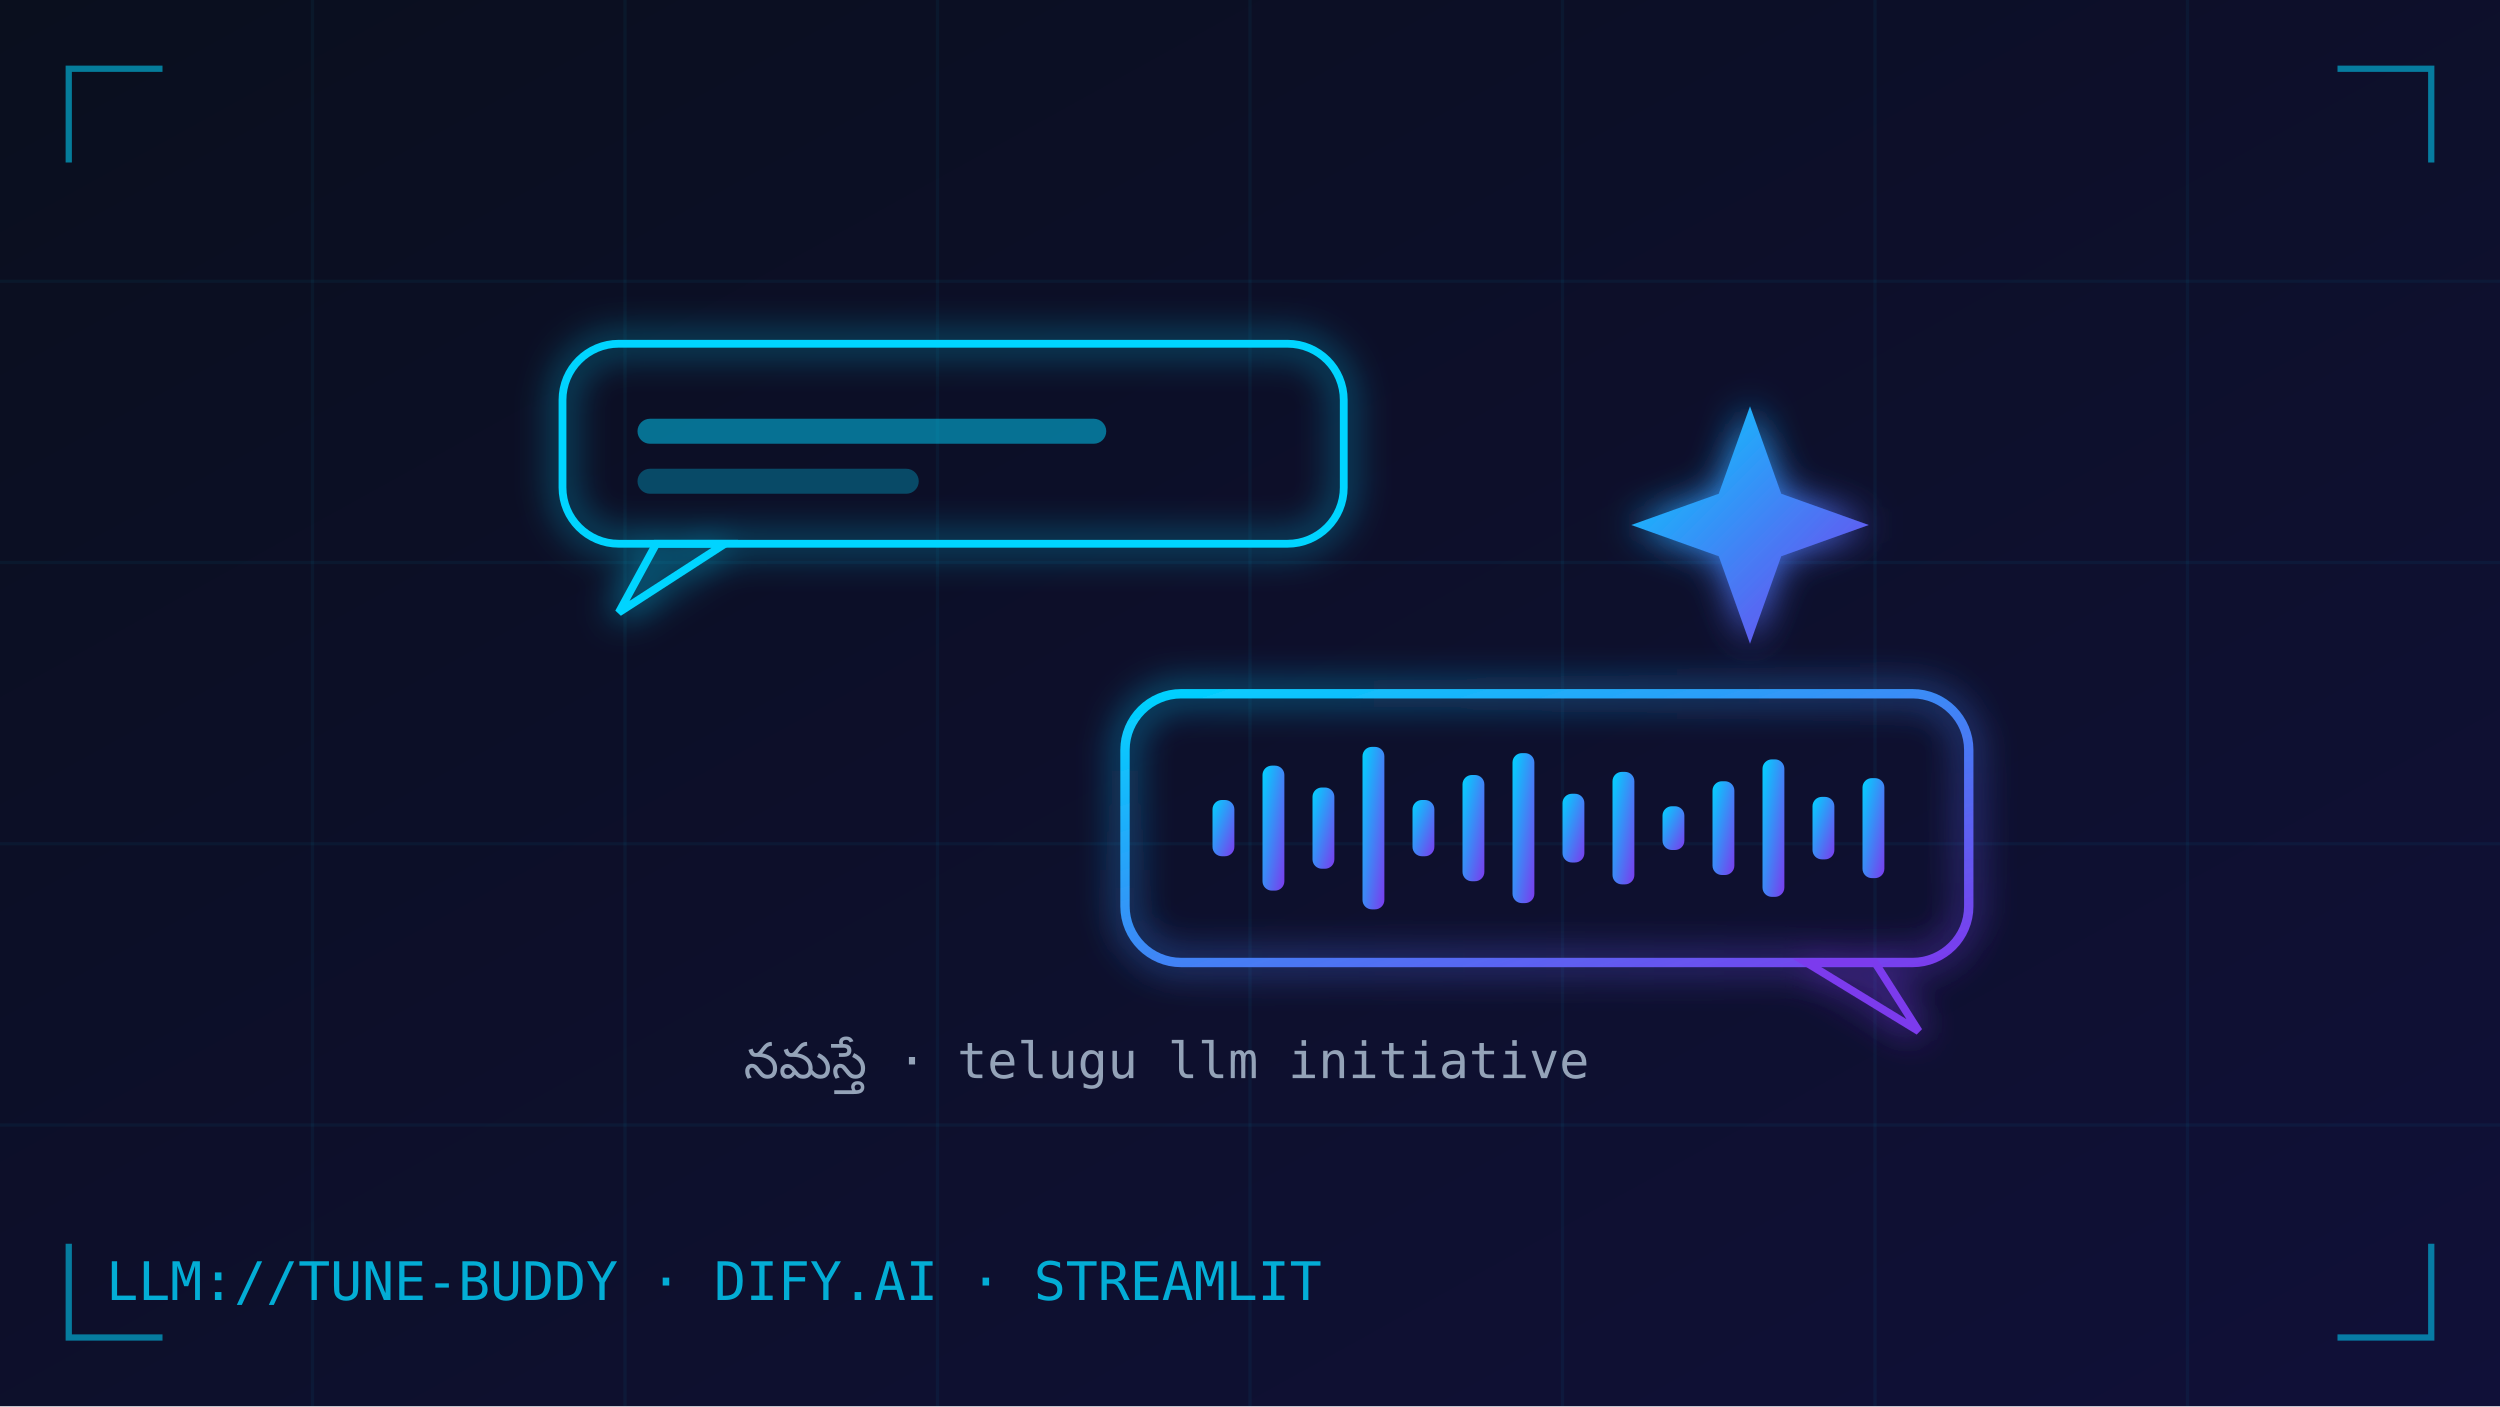
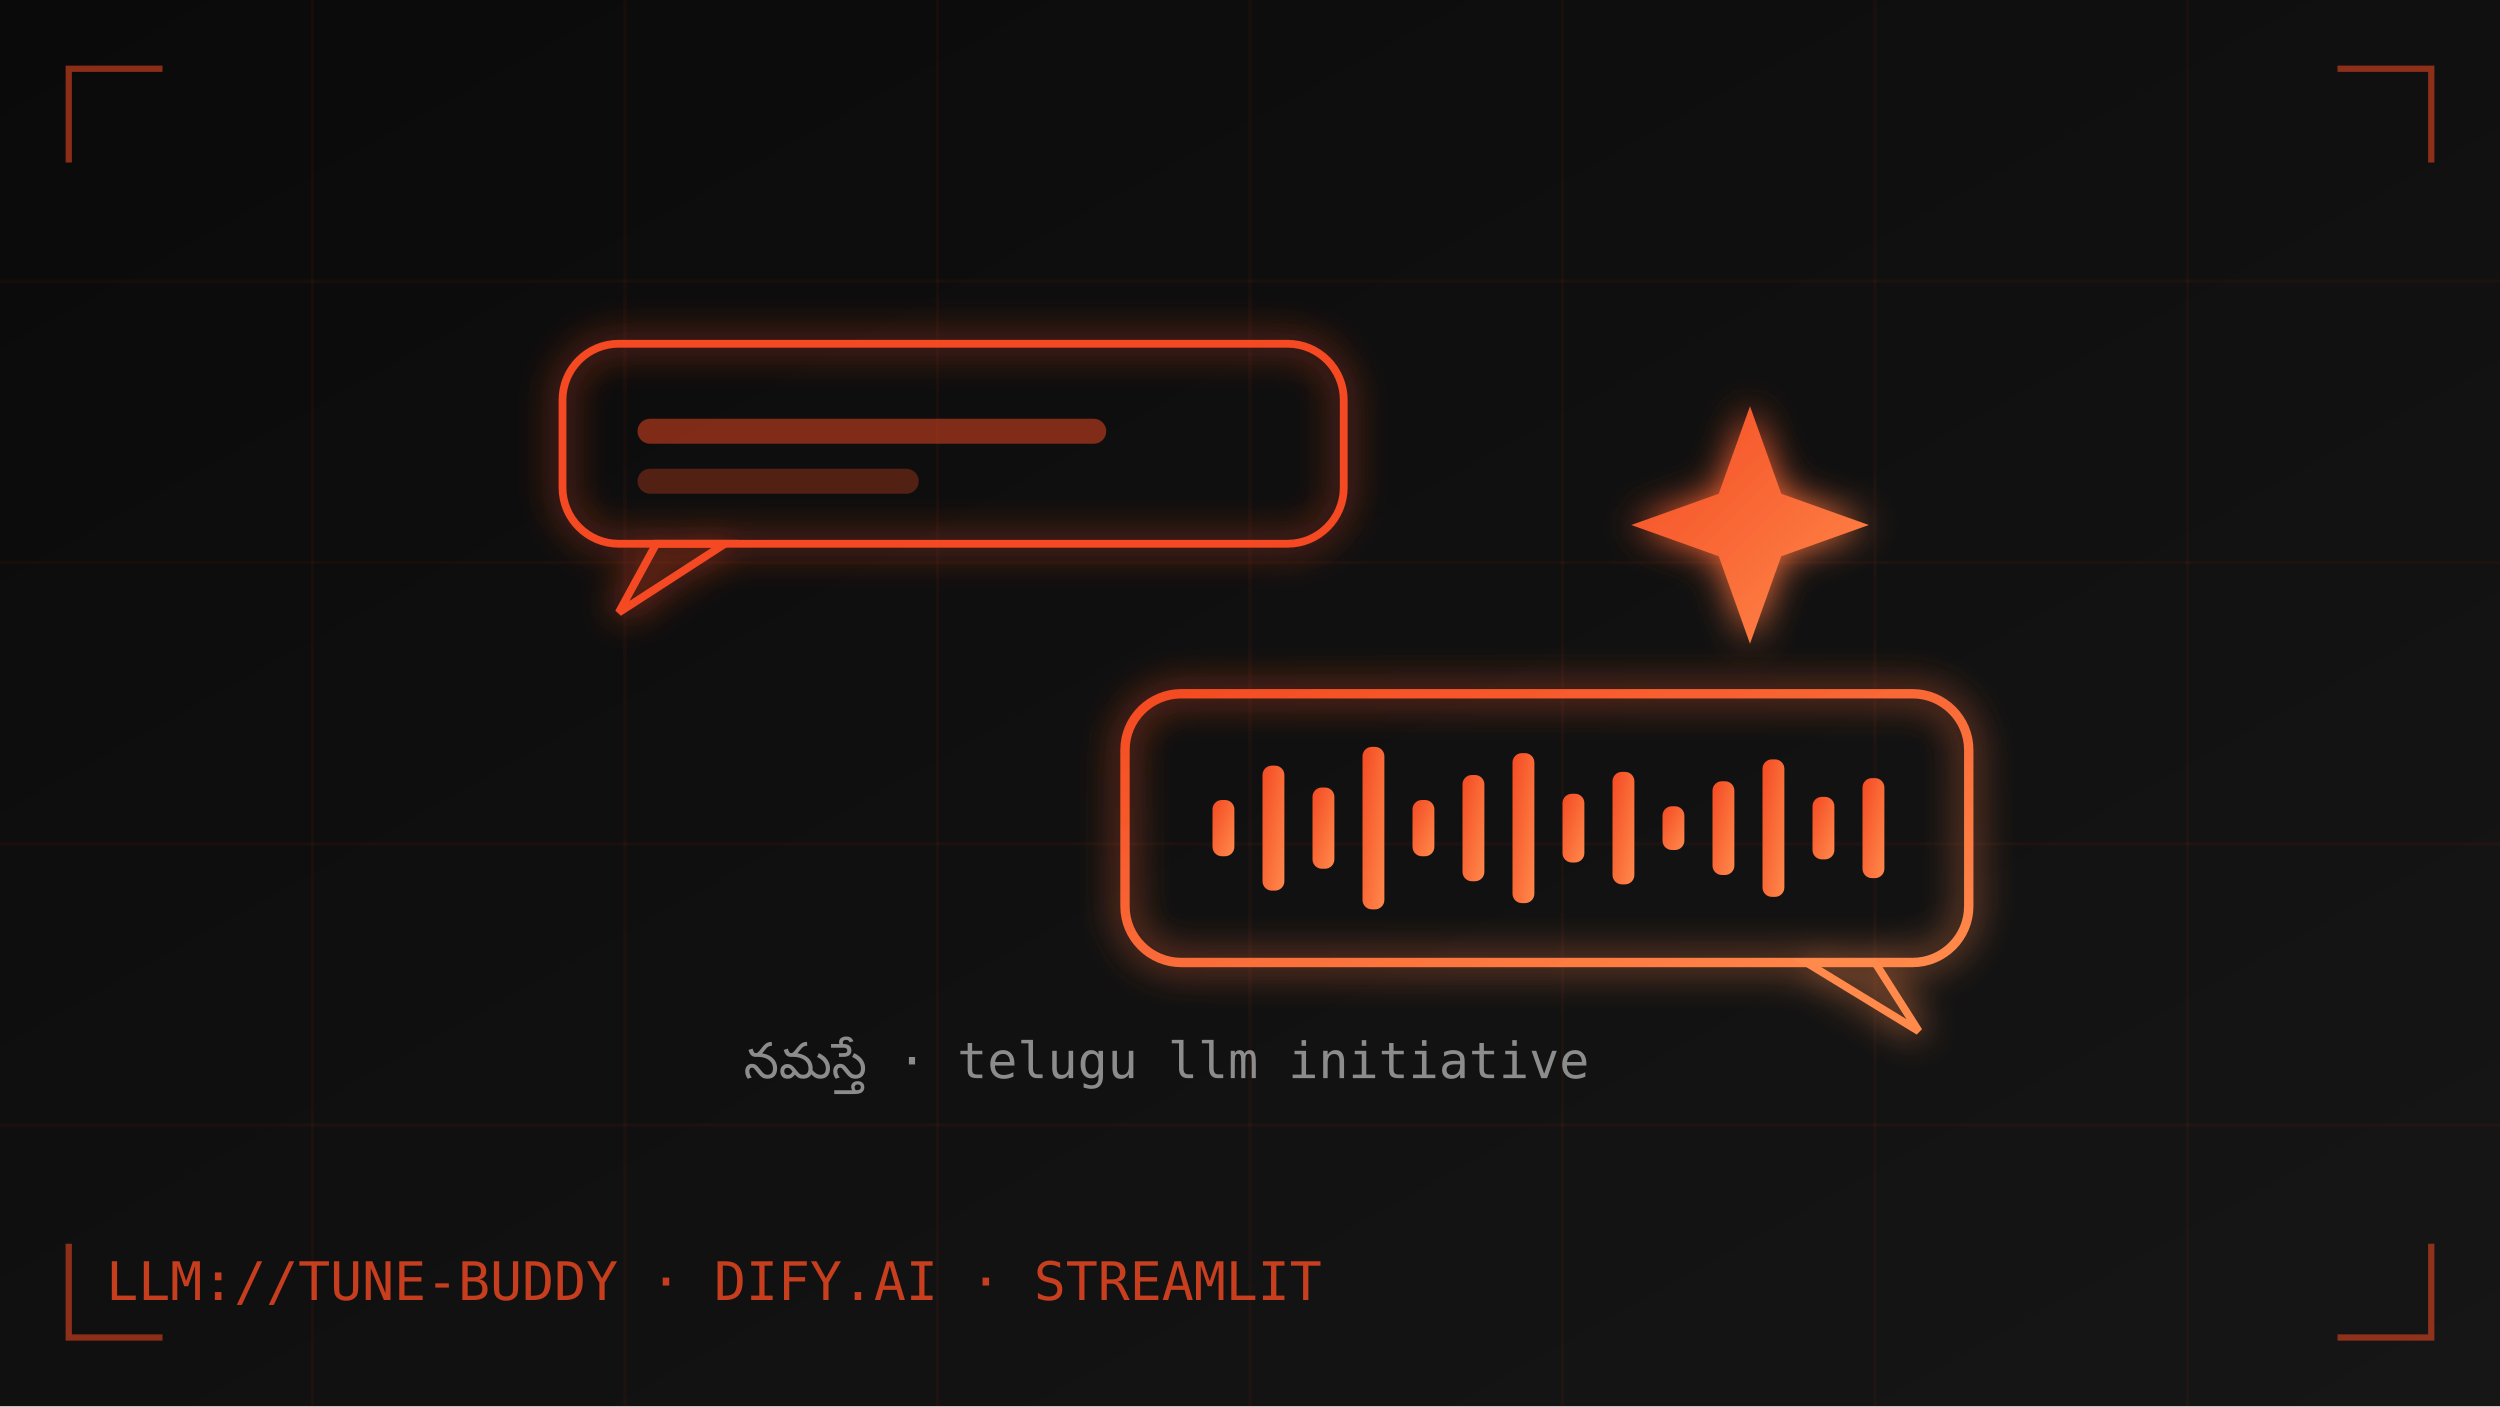
<svg xmlns="http://www.w3.org/2000/svg" viewBox="0 0 800 450" role="img" aria-label="Tune Buddy AI chatbot cover">
  <defs>
    <linearGradient id="bg" x1="0" y1="0" x2="1" y2="1">
-       <stop offset="0" stop-color="#0a0f1e" />
-       <stop offset="1" stop-color="#101038" />
+       <stop offset="0" stop-color="#0A0A0A" />
+       <stop offset="1" stop-color="#161616" />
    </linearGradient>
    <linearGradient id="acc" x1="0" y1="0" x2="1" y2="1">
-       <stop offset="0" stop-color="#00d4ff" />
-       <stop offset="1" stop-color="#7c3aed" />
+       <stop offset="0" stop-color="#F44A22" />
+       <stop offset="1" stop-color="#FF8A4C" />
    </linearGradient>
    <filter id="glow" x="-40%" y="-40%" width="180%" height="180%">
      <feGaussianBlur stdDeviation="6" result="b" />
      <feMerge>
        <feMergeNode in="b" />
        <feMergeNode in="SourceGraphic" />
      </feMerge>
    </filter>
  </defs>
  <rect width="800" height="450" fill="url(#bg)" />
-   <g stroke="#00d4ff" stroke-opacity="0.05">
+   <g stroke="#F44A22" stroke-opacity="0.05">
    <path d="M0 90H800M0 180H800M0 270H800M0 360H800" />
    <path d="M100 0V450M200 0V450M300 0V450M400 0V450M500 0V450M600 0V450M700 0V450" />
  </g>
  <g filter="url(#glow)">
-     <rect x="180" y="110" width="250" height="64" rx="18" fill="none" stroke="#00d4ff" stroke-width="2.5" />
-     <path d="M210 174 L198 196 L232 174 Z" fill="none" stroke="#00d4ff" stroke-width="2.5" />
+     <rect x="180" y="110" width="250" height="64" rx="18" fill="none" stroke="#F44A22" stroke-width="2.5" />
+     <path d="M210 174 L198 196 L232 174 Z" fill="none" stroke="#F44A22" stroke-width="2.5" />
  </g>
-   <rect x="204" y="134" width="150" height="8" rx="4" fill="#00d4ff" fill-opacity="0.5" />
-   <rect x="204" y="150" width="90" height="8" rx="4" fill="#00d4ff" fill-opacity="0.3" />
+   <rect x="204" y="134" width="150" height="8" rx="4" fill="#F44A22" fill-opacity="0.5" />
+   <rect x="204" y="150" width="90" height="8" rx="4" fill="#F44A22" fill-opacity="0.3" />
  <g filter="url(#glow)">
    <rect x="360" y="222" width="270" height="86" rx="18" fill="none" stroke="url(#acc)" stroke-width="3" />
-     <path d="M600 308 L614 330 L578 308 Z" fill="none" stroke="#7c3aed" stroke-width="2.5" />
+     <path d="M600 308 L614 330 L578 308 Z" fill="none" stroke="#FF8A4C" stroke-width="2.5" />
  </g>
  <g transform="translate(388 265)" fill="url(#acc)">
    <rect x="0" y="-9" width="7" height="18" rx="3" />
    <rect x="16" y="-20" width="7" height="40" rx="3" />
    <rect x="32" y="-13" width="7" height="26" rx="3" />
    <rect x="48" y="-26" width="7" height="52" rx="3" />
    <rect x="64" y="-9" width="7" height="18" rx="3" />
    <rect x="80" y="-17" width="7" height="34" rx="3" />
    <rect x="96" y="-24" width="7" height="48" rx="3" />
    <rect x="112" y="-11" width="7" height="22" rx="3" />
    <rect x="128" y="-18" width="7" height="36" rx="3" />
    <rect x="144" y="-7" width="7" height="14" rx="3" />
    <rect x="160" y="-15" width="7" height="30" rx="3" />
    <rect x="176" y="-22" width="7" height="44" rx="3" />
    <rect x="192" y="-10" width="7" height="20" rx="3" />
    <rect x="208" y="-16" width="7" height="32" rx="3" />
  </g>
  <path d="M560 130 L570 158 L598 168 L570 178 L560 206 L550 178 L522 168 L550 158 Z" fill="url(#acc)" filter="url(#glow)" />
-   <text x="238" y="345" font-family="Consolas,Menlo,monospace" font-size="16" fill="#94a3b8">నమస్తే · telugu llm initiative</text>
-   <g stroke="#00d4ff" stroke-width="2" stroke-opacity="0.55" fill="none">
+   <text x="238" y="345" font-family="Consolas,Menlo,monospace" font-size="16" fill="#8C8C8C">నమస్తే · telugu llm initiative</text>
+   <g stroke="#F44A22" stroke-width="2" stroke-opacity="0.55" fill="none">
    <path d="M22 52 V22 H52" />
    <path d="M748 22 H778 V52" />
    <path d="M778 398 V428 H748" />
    <path d="M52 428 H22 V398" />
  </g>
-   <text x="34" y="416" font-family="Consolas,Menlo,monospace" font-size="17" fill="#00d4ff" fill-opacity="0.8">LLM://TUNE-BUDDY · DIFY.AI · STREAMLIT</text>
+   <text x="34" y="416" font-family="Consolas,Menlo,monospace" font-size="17" fill="#F44A22" fill-opacity="0.8">LLM://TUNE-BUDDY · DIFY.AI · STREAMLIT</text>
</svg>
